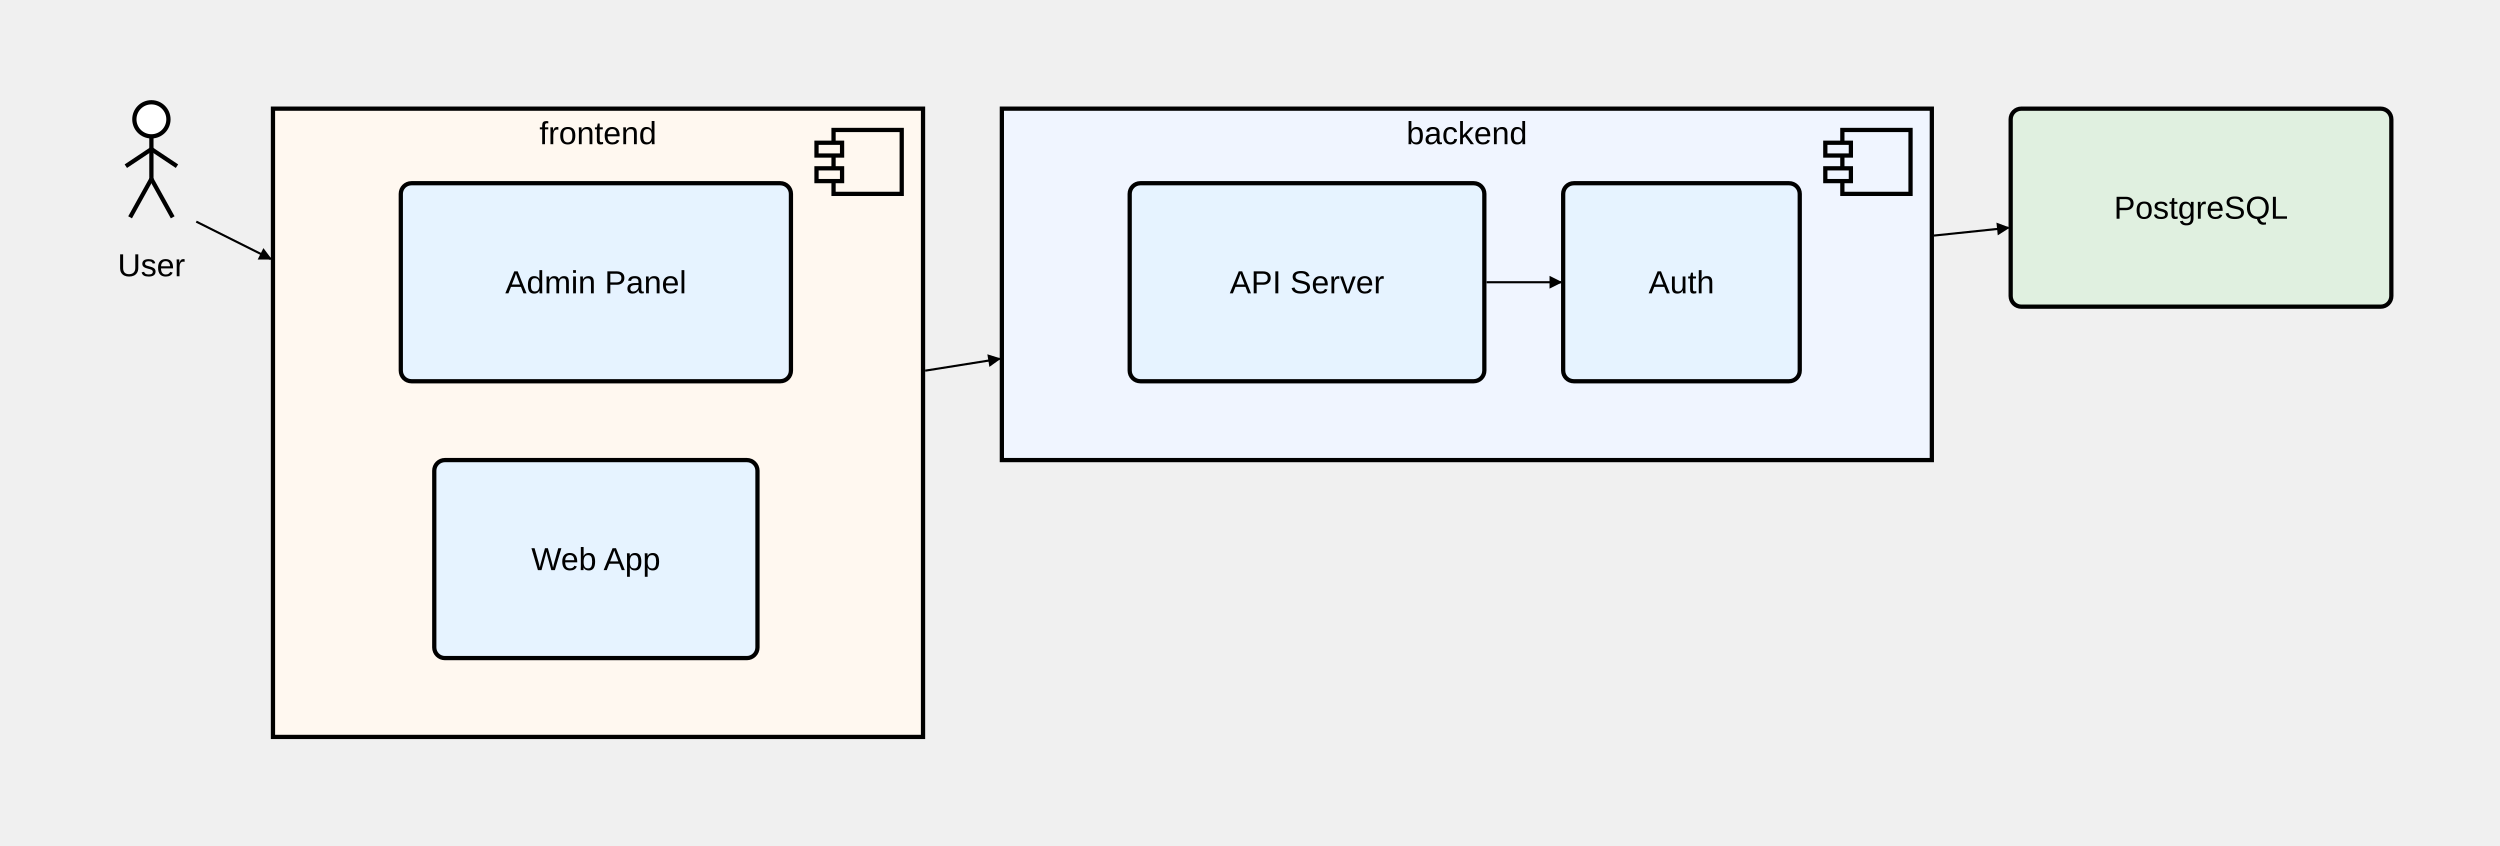
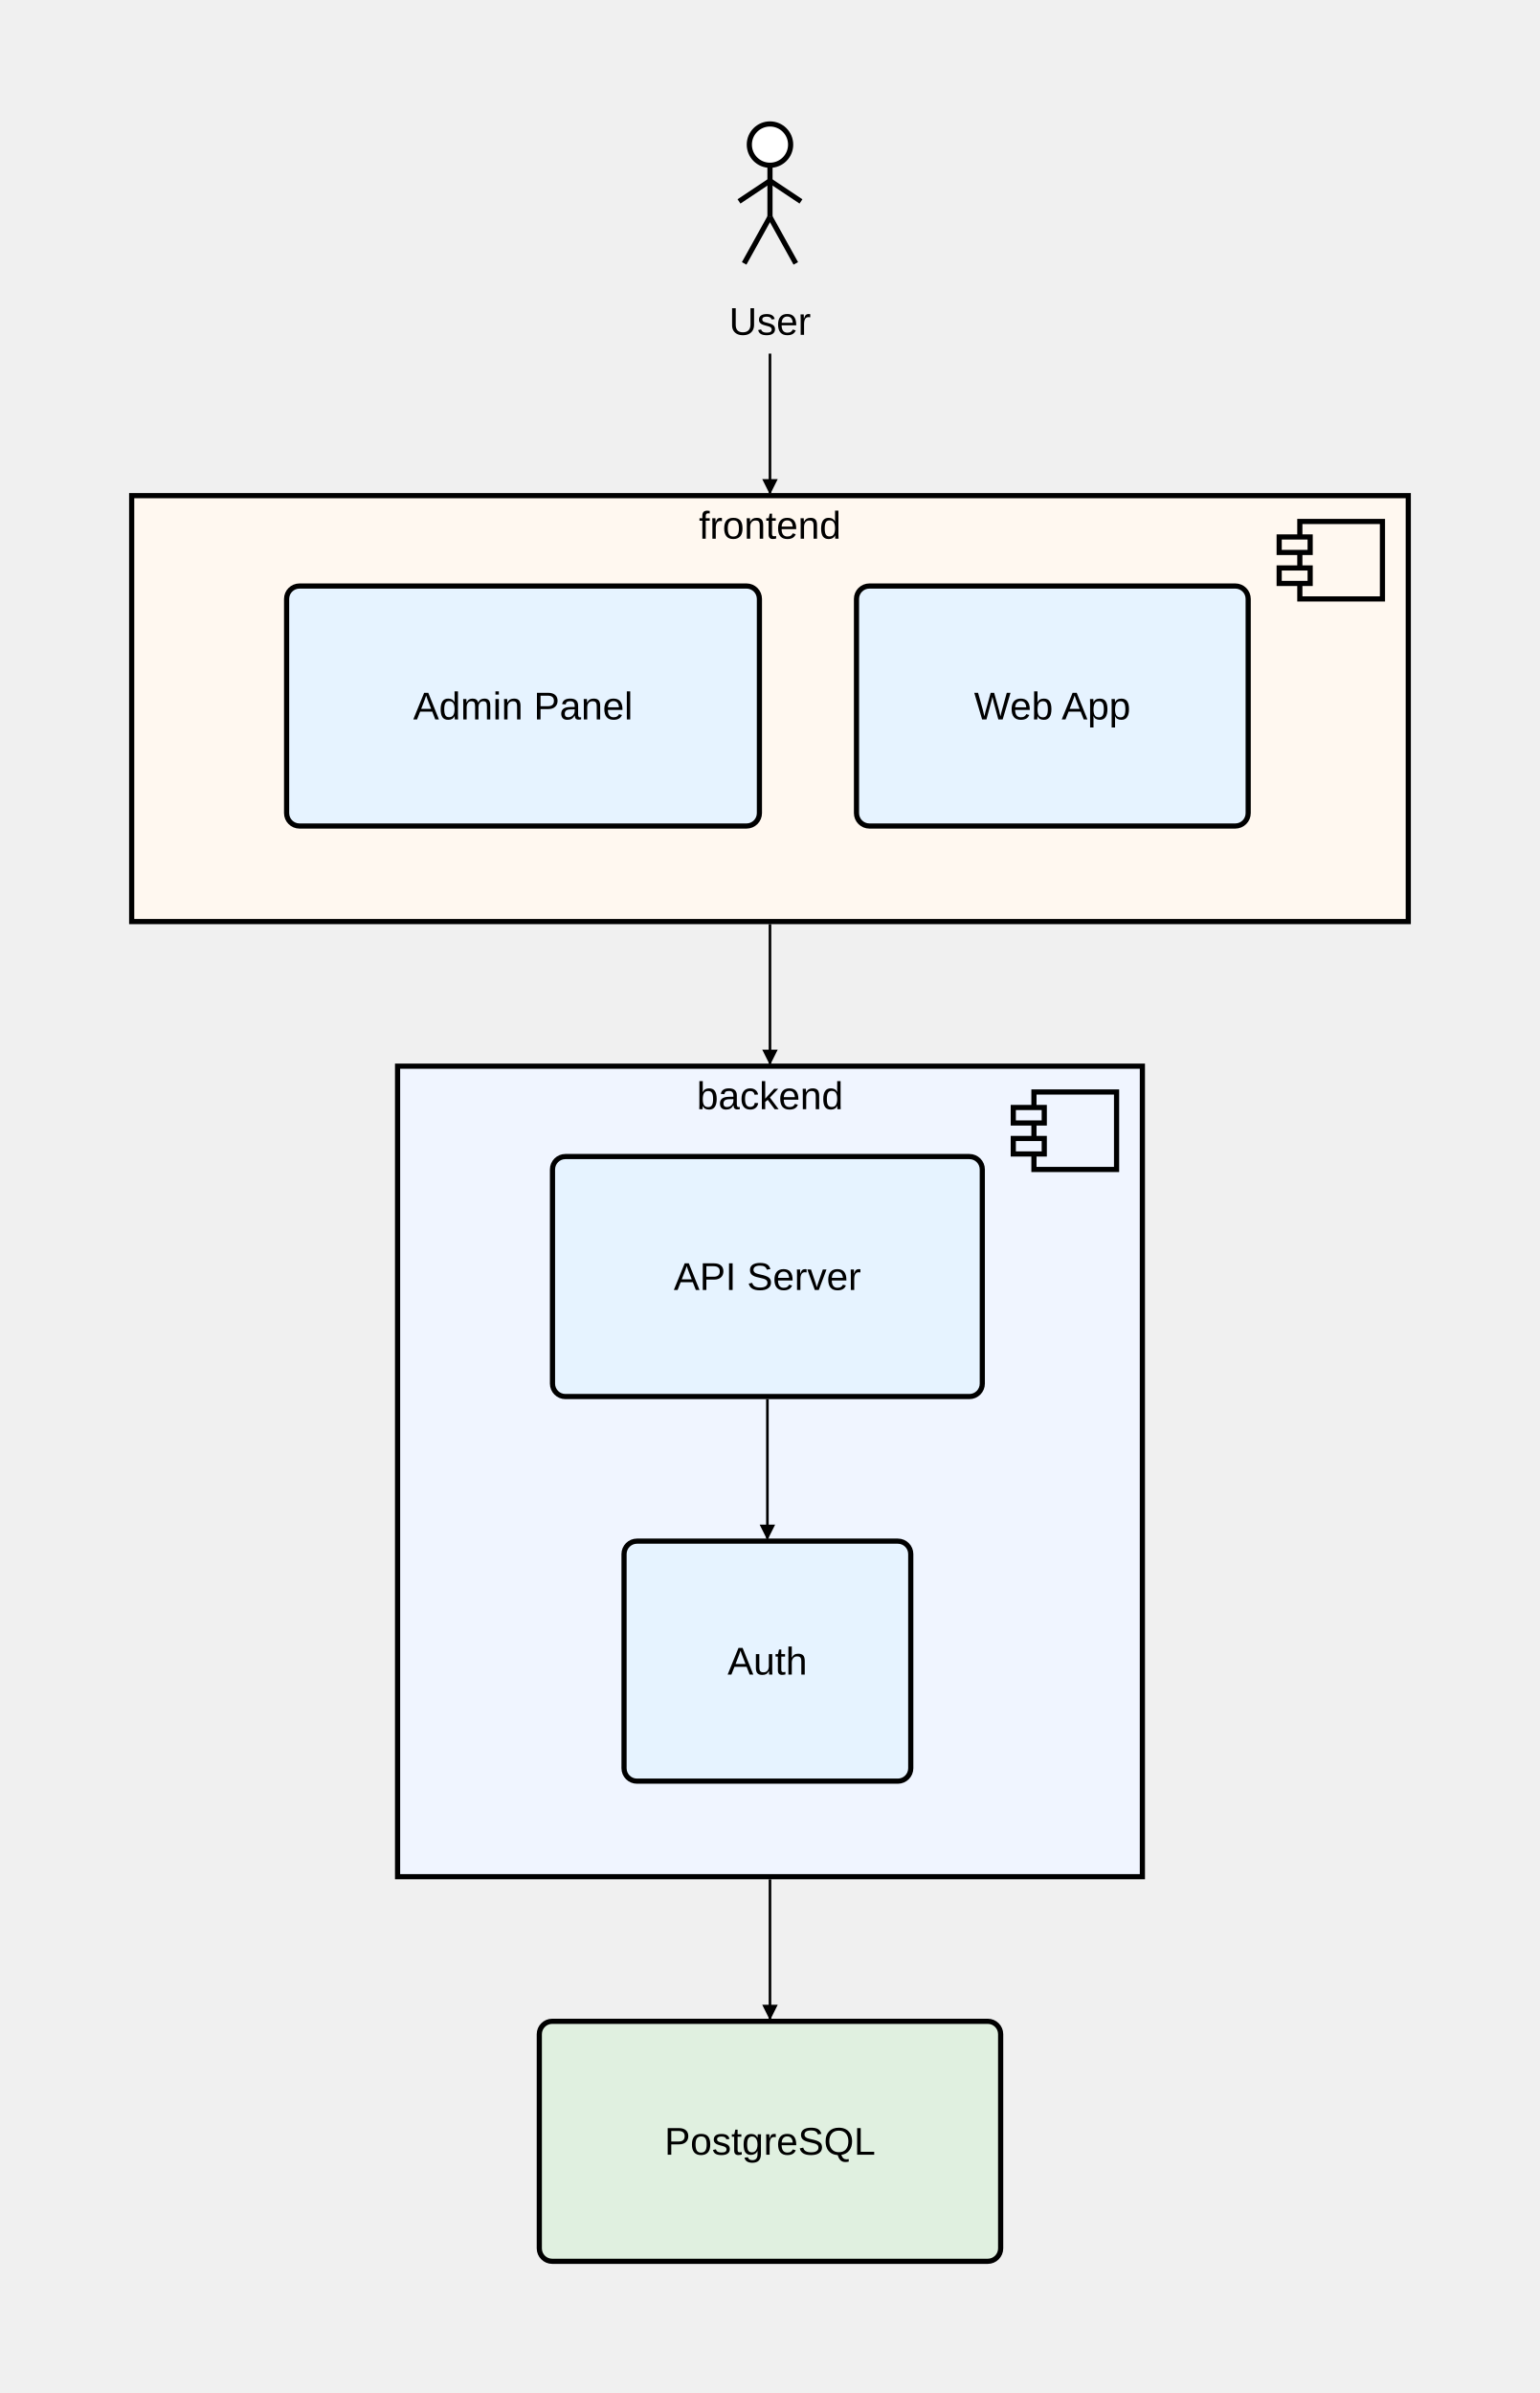
- <svg xmlns="http://www.w3.org/2000/svg" height="396.885" viewBox="0 0 1173.406 396.885" width="1173.406">
+ <svg xmlns="http://www.w3.org/2000/svg" height="926.702" viewBox="0 0 596.411 926.702" width="596.411">
  <defs>
    <marker id="arrow-right-black" markerHeight="6" markerWidth="6" orient="auto" refX="9" refY="5" viewBox="0 0 10 10">
      <path d="M 0 0 L 10 5 L 0 10 z" fill="black" fill-opacity="1" />
    </marker>
  </defs>
-   <g transform="translate(50, 50)">
+   <g transform="translate(49.99562, 50.00125)">
    <g>
      <g>
        <g data-layer="content">
+           <g id="actor-group">
+             <circle cx="248.21" cy="5.999" fill="white" fill-opacity="1" r="8" stroke="black" stroke-linecap="butt" stroke-linejoin="miter" stroke-opacity="1" stroke-width="2" />
+             <line stroke="black" stroke-linecap="butt" stroke-linejoin="miter" stroke-opacity="1" stroke-width="2" x1="248.21" x2="248.21" y1="13.999" y2="33.999" />
+             <line stroke="black" stroke-linecap="butt" stroke-linejoin="miter" stroke-opacity="1" stroke-width="2" x1="248.21" x2="236.21" y1="19.999" y2="27.999" />
+             <line stroke="black" stroke-linecap="butt" stroke-linejoin="miter" stroke-opacity="1" stroke-width="2" x1="248.21" x2="260.21" y1="19.999" y2="27.999" />
+             <line stroke="black" stroke-linecap="butt" stroke-linejoin="miter" stroke-opacity="1" stroke-width="2" x1="248.21" x2="238.21" y1="33.999" y2="51.999" />
+             <line stroke="black" stroke-linecap="butt" stroke-linejoin="miter" stroke-opacity="1" stroke-width="2" x1="248.21" x2="258.21" y1="33.999" y2="51.999" />
+           </g>
+           <rect fill="rgb(224, 240, 224)" fill-opacity="1" height="92.943" rx="5" stroke="black" stroke-linecap="butt" stroke-linejoin="miter" stroke-opacity="1" stroke-width="2" width="178.673" x="158.874" y="732.759" />
          <g id="component-group">
-             <rect fill="rgb(255, 248, 240)" fill-opacity="1" height="294.885" rx="0" stroke="black" stroke-linecap="butt" stroke-linejoin="miter" stroke-opacity="1" stroke-width="2" width="305.115" x="78.121" y="1" />
-             <g transform="translate(333.2359, 11)">
-               <path d="M 8 0 L 40 0 L 40 30 L 8 30 L 8 24 L 12 24 L 12 18 L 8 18 L 8 12 L 12 12             L 12 6 L 8 6 L 8 0 Z M 0 6 L 0 12 L 12 12 L 12 6 L 0 6 Z M 0 18 L 0 24 L 12 24 L 12 18 L 0 18 Z" fill="rgb(255, 248, 240)" fill-opacity="1" fill-rule="evenodd" stroke="black" stroke-linecap="butt" stroke-linejoin="miter" stroke-opacity="1" stroke-width="2" />
+             <rect fill="rgb(240, 245, 255)" fill-opacity="1" height="313.882" rx="0" stroke="black" stroke-linecap="butt" stroke-linejoin="miter" stroke-opacity="1" stroke-width="2" width="288.457" x="103.981" y="362.879" />
+             <g transform="translate(342.4387, 372.8788)">
+               <path d="M 8 0 L 40 0 L 40 30 L 8 30 L 8 24 L 12 24 L 12 18 L 8 18 L 8 12 L 12 12             L 12 6 L 8 6 L 8 0 Z M 0 6 L 0 12 L 12 12 L 12 6 L 0 6 Z M 0 18 L 0 24 L 12 24 L 12 18 L 0 18 Z" fill="rgb(240, 245, 255)" fill-opacity="1" fill-rule="evenodd" stroke="black" stroke-linecap="butt" stroke-linejoin="miter" stroke-opacity="1" stroke-width="2" />
            </g>
          </g>
-           <g id="actor-group">
-             <circle cx="21.061" cy="6" fill="white" fill-opacity="1" r="8" stroke="black" stroke-linecap="butt" stroke-linejoin="miter" stroke-opacity="1" stroke-width="2" />
-             <line stroke="black" stroke-linecap="butt" stroke-linejoin="miter" stroke-opacity="1" stroke-width="2" x1="21.061" x2="21.061" y1="14" y2="34" />
-             <line stroke="black" stroke-linecap="butt" stroke-linejoin="miter" stroke-opacity="1" stroke-width="2" x1="21.061" x2="9.06" y1="20" y2="28" />
-             <line stroke="black" stroke-linecap="butt" stroke-linejoin="miter" stroke-opacity="1" stroke-width="2" x1="21.061" x2="33.06" y1="20" y2="28" />
-             <line stroke="black" stroke-linecap="butt" stroke-linejoin="miter" stroke-opacity="1" stroke-width="2" x1="21.061" x2="11.06" y1="34" y2="52" />
-             <line stroke="black" stroke-linecap="butt" stroke-linejoin="miter" stroke-opacity="1" stroke-width="2" x1="21.061" x2="31.061" y1="34" y2="52" />
-           </g>
-           <rect fill="rgb(224, 240, 224)" fill-opacity="1" height="92.943" rx="5" stroke="black" stroke-linecap="butt" stroke-linejoin="miter" stroke-opacity="1" stroke-width="2" width="178.673" x="893.733" y="1" />
          <g id="component-group">
-             <rect fill="rgb(240, 245, 255)" fill-opacity="1" height="164.942" rx="0" stroke="black" stroke-linecap="butt" stroke-linejoin="miter" stroke-opacity="1" stroke-width="2" width="436.497" x="420.236" y="1" />
-             <g transform="translate(806.7331, 11)">
-               <path d="M 8 0 L 40 0 L 40 30 L 8 30 L 8 24 L 12 24 L 12 18 L 8 18 L 8 12 L 12 12             L 12 6 L 8 6 L 8 0 Z M 0 6 L 0 12 L 12 12 L 12 6 L 0 6 Z M 0 18 L 0 24 L 12 24 L 12 18 L 0 18 Z" fill="rgb(240, 245, 255)" fill-opacity="1" fill-rule="evenodd" stroke="black" stroke-linecap="butt" stroke-linejoin="miter" stroke-opacity="1" stroke-width="2" />
+             <rect fill="rgb(255, 248, 240)" fill-opacity="1" height="164.942" rx="0" stroke="black" stroke-linecap="butt" stroke-linejoin="miter" stroke-opacity="1" stroke-width="2" width="494.411" x="1.004" y="141.939" />
+             <g transform="translate(445.4156, 151.9387)">
+               <path d="M 8 0 L 40 0 L 40 30 L 8 30 L 8 24 L 12 24 L 12 18 L 8 18 L 8 12 L 12 12             L 12 6 L 8 6 L 8 0 Z M 0 6 L 0 12 L 12 12 L 12 6 L 0 6 Z M 0 18 L 0 24 L 12 24 L 12 18 L 0 18 Z" fill="rgb(255, 248, 240)" fill-opacity="1" fill-rule="evenodd" stroke="black" stroke-linecap="butt" stroke-linejoin="miter" stroke-opacity="1" stroke-width="2" />
            </g>
          </g>
        </g>
        <g data-layer="arrow">
-           <path d="M 42.121 54.018 L 77.121 71.545" fill="none" marker-end="url(#arrow-right-black)" stroke="black" stroke-linecap="butt" stroke-linejoin="miter" stroke-opacity="1" stroke-width="1" />
-           <path d="M 384.236 123.978 L 419.236 118.402" fill="none" marker-end="url(#arrow-right-black)" stroke="black" stroke-linecap="butt" stroke-linejoin="miter" stroke-opacity="1" stroke-width="1" />
-           <path d="M 857.733 60.566 L 892.733 56.909" fill="none" marker-end="url(#arrow-right-black)" stroke="black" stroke-linecap="butt" stroke-linejoin="miter" stroke-opacity="1" stroke-width="1" />
+           <path d="M 248.21 86.941 L 248.21 140.939" fill="none" marker-end="url(#arrow-right-black)" stroke="black" stroke-linecap="butt" stroke-linejoin="miter" stroke-opacity="1" stroke-width="1" />
+           <path d="M 248.21 307.881 L 248.21 361.879" fill="none" marker-end="url(#arrow-right-black)" stroke="black" stroke-linecap="butt" stroke-linejoin="miter" stroke-opacity="1" stroke-width="1" />
+           <path d="M 248.21 677.761 L 248.21 731.759" fill="none" marker-end="url(#arrow-right-black)" stroke="black" stroke-linecap="butt" stroke-linejoin="miter" stroke-opacity="1" stroke-width="1" />
        </g>
        <g data-layer="text">
-           <text dominant-baseline="central" font-family="Arial" font-size="15" text-anchor="middle" x="230.678" y="-10.471">
-             <tspan dy="22.943" x="230.678">frontend</tspan>
+           <text dominant-baseline="central" font-family="Arial" font-size="15" text-anchor="middle" x="248.21" y="51.528">
+             <tspan dy="22.943" x="248.21">User</tspan>
          </text>
-           <text dominant-baseline="central" font-family="Arial" font-size="15" text-anchor="middle" x="21.061" y="51.529">
-             <tspan dy="22.943" x="21.061">User</tspan>
+           <text dominant-baseline="central" font-family="Arial" font-size="15" text-anchor="middle" x="248.21" y="756.288">
+             <tspan dy="22.943" x="248.21">PostgreSQL</tspan>
          </text>
-           <text dominant-baseline="central" font-family="Arial" font-size="15" text-anchor="middle" x="983.07" y="24.529">
-             <tspan dy="22.943" x="983.07">PostgreSQL</tspan>
+           <text dominant-baseline="central" font-family="Arial" font-size="15" text-anchor="middle" x="248.21" y="351.408">
+             <tspan dy="22.943" x="248.21">backend</tspan>
          </text>
-           <text dominant-baseline="central" font-family="Arial" font-size="15" text-anchor="middle" x="638.485" y="-10.471">
-             <tspan dy="22.943" x="638.485">backend</tspan>
+           <text dominant-baseline="central" font-family="Arial" font-size="15" text-anchor="middle" x="248.21" y="130.468">
+             <tspan dy="22.943" x="248.21">frontend</tspan>
          </text>
        </g>
      </g>
-       <g transform="translate(479.2359, 35)">
+       <g transform="translate(162.9813, 396.8788)">
        <g data-layer="content">
-           <rect fill="rgb(230, 243, 255)" fill-opacity="1" height="92.943" rx="5" stroke="black" stroke-linecap="butt" stroke-linejoin="miter" stroke-opacity="1" stroke-width="2" width="166.457" x="1" y="1" />
-           <rect fill="rgb(230, 243, 255)" fill-opacity="1" height="92.943" rx="5" stroke="black" stroke-linecap="butt" stroke-linejoin="miter" stroke-opacity="1" stroke-width="2" width="111.04" x="204.457" y="1" />
+           <rect fill="rgb(230, 243, 255)" fill-opacity="1" height="92.943" rx="5" stroke="black" stroke-linecap="butt" stroke-linejoin="miter" stroke-opacity="1" stroke-width="2" width="166.457" x="1" y="0.999" />
+           <rect fill="rgb(230, 243, 255)" fill-opacity="1" height="92.943" rx="5" stroke="black" stroke-linecap="butt" stroke-linejoin="miter" stroke-opacity="1" stroke-width="2" width="111.04" x="28.709" y="149.939" />
        </g>
        <g data-layer="arrow">
-           <path d="M 168.457 47.471 L 203.457 47.471" fill="none" marker-end="url(#arrow-right-black)" stroke="black" stroke-linecap="butt" stroke-linejoin="miter" stroke-opacity="1" stroke-width="1" />
+           <path d="M 84.229 94.941 L 84.229 148.939" fill="none" marker-end="url(#arrow-right-black)" stroke="black" stroke-linecap="butt" stroke-linejoin="miter" stroke-opacity="1" stroke-width="1" />
        </g>
        <g data-layer="text">
-           <text dominant-baseline="central" font-family="Arial" font-size="15" text-anchor="middle" x="84.229" y="24.529">
+           <text dominant-baseline="central" font-family="Arial" font-size="15" text-anchor="middle" x="84.229" y="24.527">
            <tspan dy="22.943" x="84.229">API Server</tspan>
          </text>
-           <text dominant-baseline="central" font-family="Arial" font-size="15" text-anchor="middle" x="259.977" y="24.529">
-             <tspan dy="22.943" x="259.977">Auth</tspan>
+           <text dominant-baseline="central" font-family="Arial" font-size="15" text-anchor="middle" x="84.229" y="173.468">
+             <tspan dy="22.943" x="84.229">Auth</tspan>
          </text>
        </g>
      </g>
-       <g transform="translate(137.121, 35)">
+       <g transform="translate(60.0044, 175.9387)">
        <g data-layer="content">
-           <rect fill="rgb(230, 243, 255)" fill-opacity="1" height="92.943" rx="5" stroke="black" stroke-linecap="butt" stroke-linejoin="miter" stroke-opacity="1" stroke-width="2" width="183.115" x="1" y="1" />
-           <rect fill="rgb(230, 243, 255)" fill-opacity="1" height="92.943" rx="5" stroke="black" stroke-linecap="butt" stroke-linejoin="miter" stroke-opacity="1" stroke-width="2" width="151.7" x="16.708" y="130.942" />
+           <rect fill="rgb(230, 243, 255)" fill-opacity="1" height="92.943" rx="5" stroke="black" stroke-linecap="butt" stroke-linejoin="miter" stroke-opacity="1" stroke-width="2" width="183.115" x="0.999" y="0.999" />
+           <rect fill="rgb(230, 243, 255)" fill-opacity="1" height="92.943" rx="5" stroke="black" stroke-linecap="butt" stroke-linejoin="miter" stroke-opacity="1" stroke-width="2" width="151.7" x="221.71" y="0.999" />
        </g>
        <g data-layer="text">
-           <text dominant-baseline="central" font-family="Arial" font-size="15" text-anchor="middle" x="92.557" y="24.529">
-             <tspan dy="22.943" x="92.557">Admin Panel</tspan>
+           <text dominant-baseline="central" font-family="Arial" font-size="15" text-anchor="middle" x="92.556" y="24.527">
+             <tspan dy="22.943" x="92.556">Admin Panel</tspan>
          </text>
-           <text dominant-baseline="central" font-family="Arial" font-size="15" text-anchor="middle" x="92.557" y="154.471">
-             <tspan dy="22.943" x="92.557">Web App</tspan>
+           <text dominant-baseline="central" font-family="Arial" font-size="15" text-anchor="middle" x="297.56" y="24.527">
+             <tspan dy="22.943" x="297.56">Web App</tspan>
          </text>
        </g>
      </g>
    </g>
  </g>
</svg>
